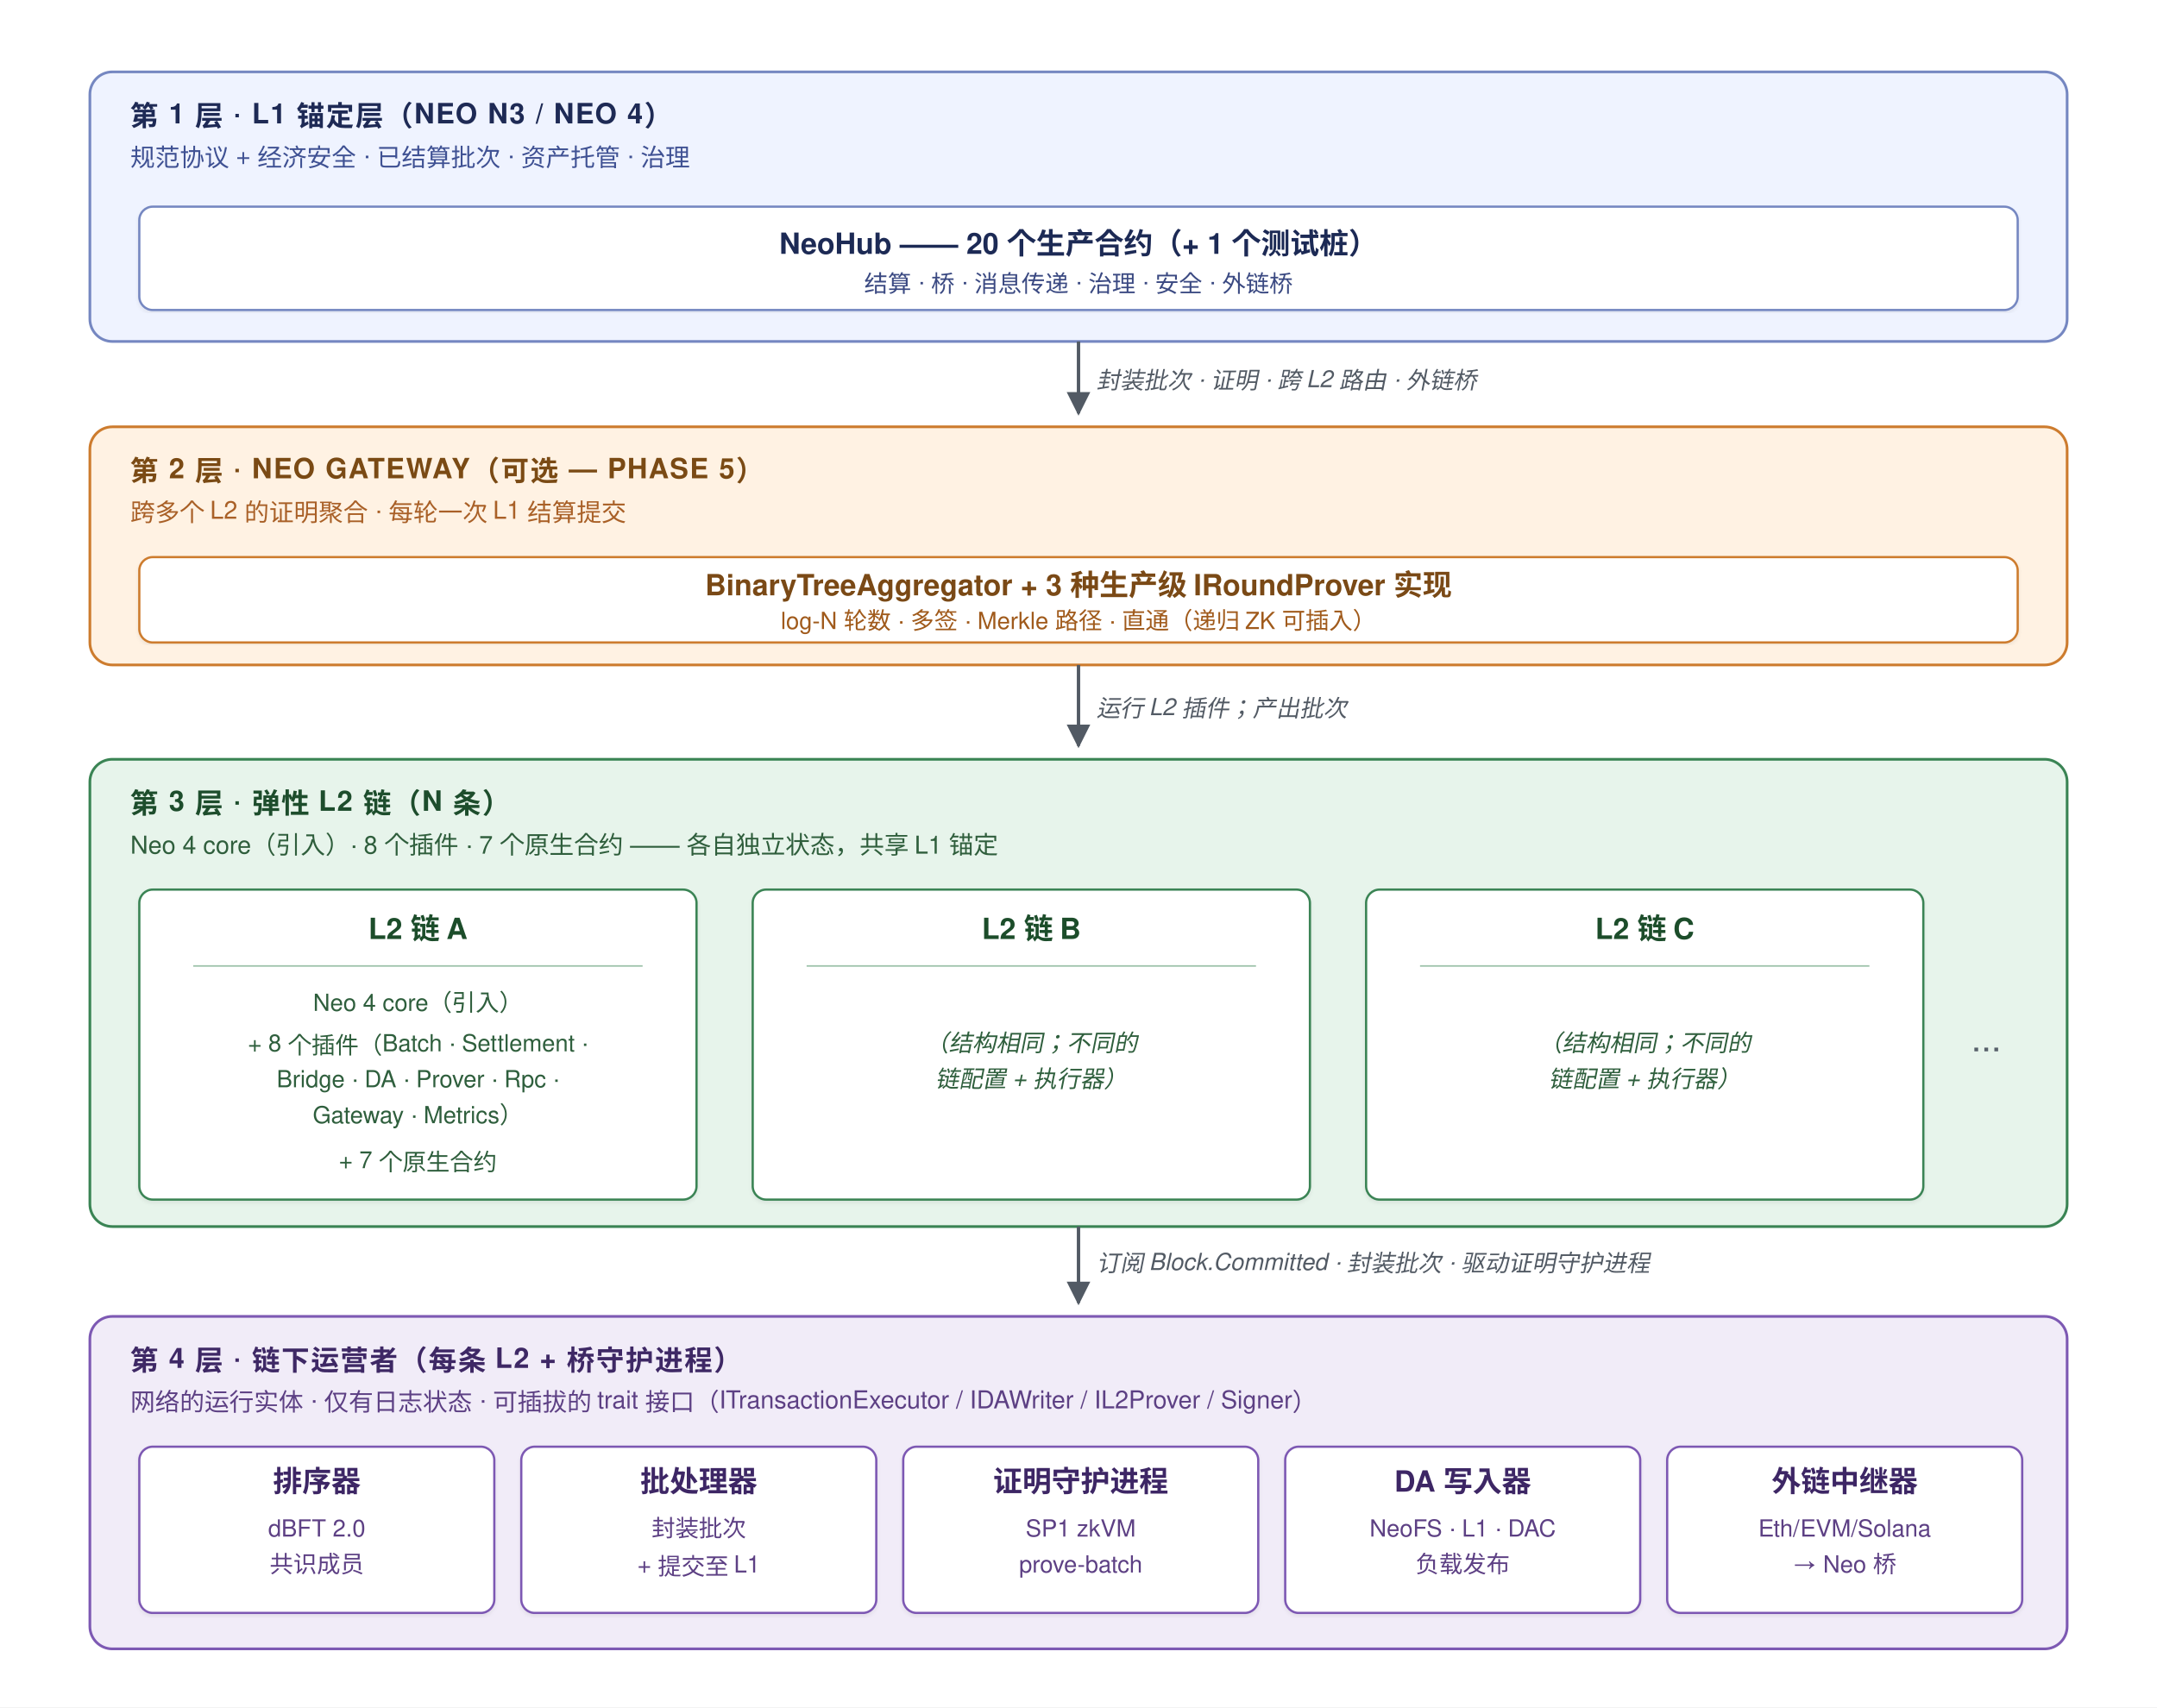
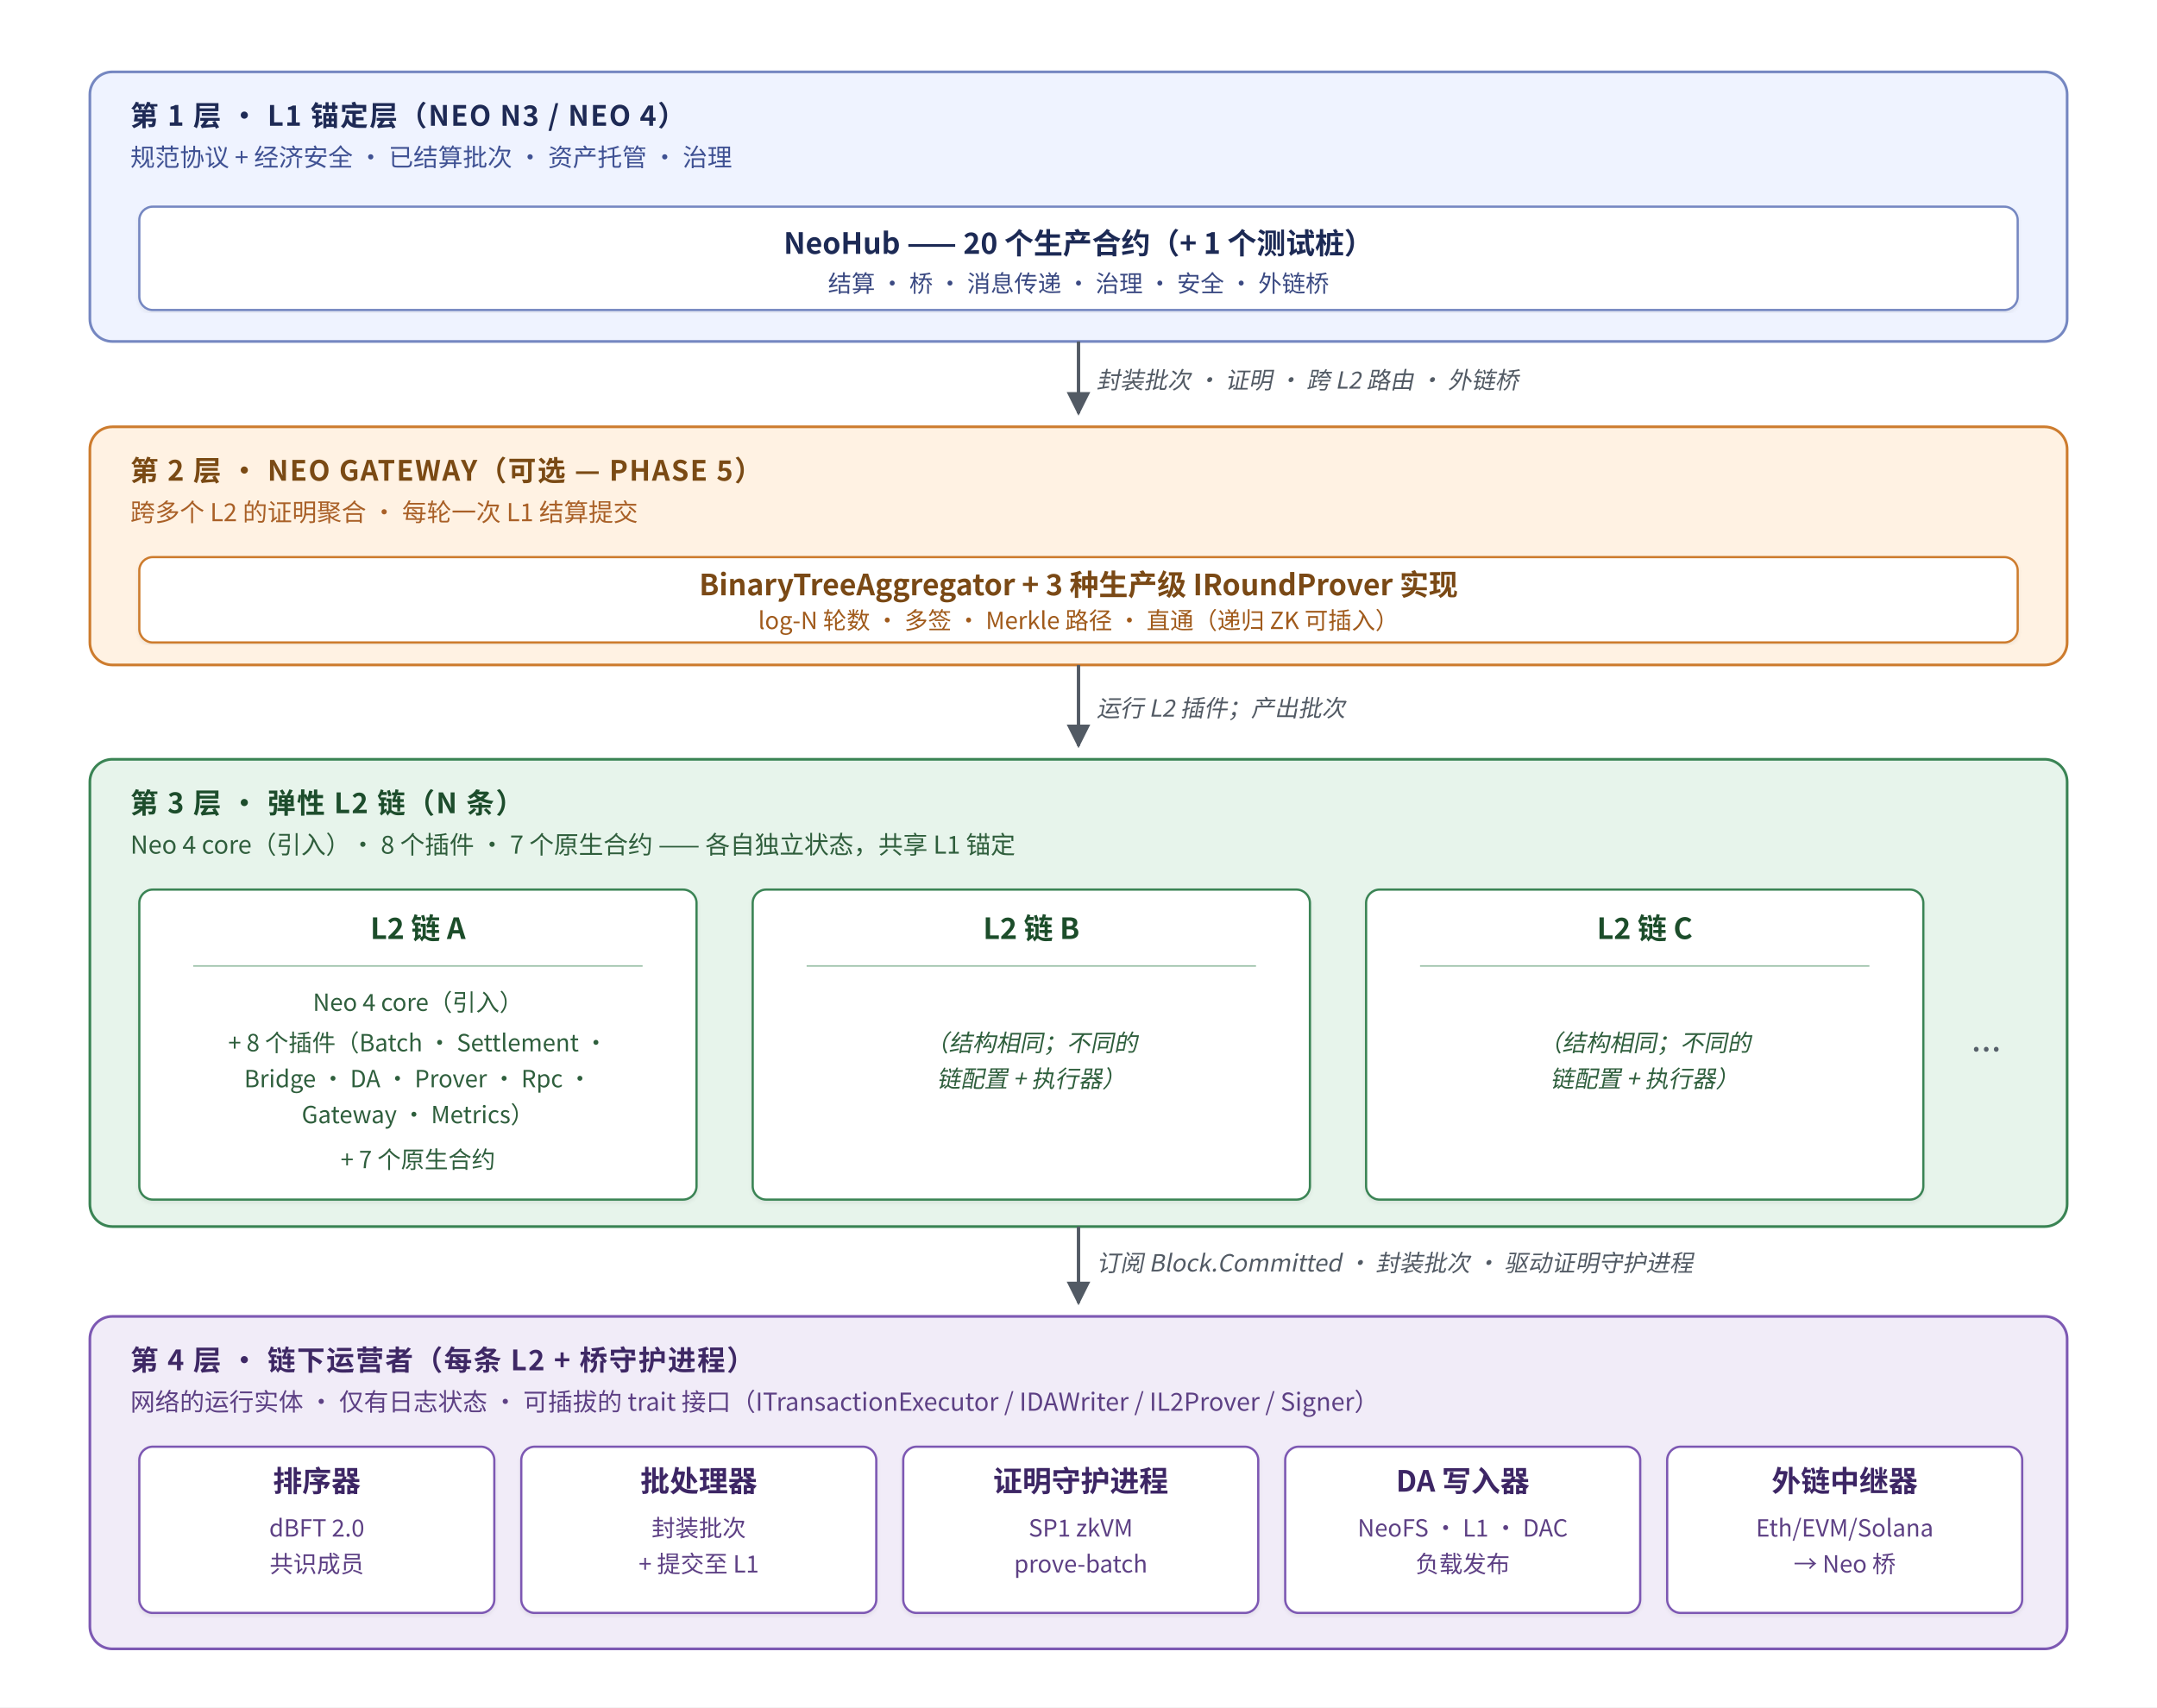
- <svg xmlns="http://www.w3.org/2000/svg" viewBox="0 0 960 760" font-family="-apple-system, BlinkMacSystemFont, 'Segoe UI', 'PingFang SC', 'Hiragino Sans GB', 'Microsoft YaHei', Helvetica, Arial, sans-serif" role="img" aria-labelledby="title desc">
+ <svg xmlns="http://www.w3.org/2000/svg" viewBox="0 0 960 760" font-family="'Noto Sans CJK SC', 'Source Han Sans SC', 'WenQuanYi Zen Hei', 'Microsoft YaHei', sans-serif" role="img" aria-labelledby="title desc">
  <defs>
    <marker id="arrow" viewBox="0 0 10 10" refX="9" refY="5" markerWidth="7" markerHeight="7" orient="auto-start-reverse">
      <path d="M0,0 L10,5 L0,10 Z" fill="#525a64" />
    </marker>
    <filter id="card" x="-2%" y="-3%" width="104%" height="106%">
      <feDropShadow dx="0" dy="1" stdDeviation="0.9" flood-color="#000000" flood-opacity="0.07" />
    </filter>
    <style>
      .band-title { font-size: 12.5px; font-weight: 700; letter-spacing: 0.6px; }
      .band-sub   { font-size: 11px; }
      .card-title { font-size: 13px; font-weight: 600; }
      .card-sub   { font-size: 10.5px; }
      .edge-lbl   { font-size: 10.5px; font-style: italic; fill: #525a64; }
      .ellipsis   { font-size: 16px; fill: #57606a; }
    </style>
  </defs>
  <rect width="960" height="760" fill="#ffffff" />
  <rect x="40" y="32" width="880" height="120" rx="10" ry="10" fill="#eff3ff" stroke="#7587c1" stroke-width="1.2" />
  <text x="58" y="56" class="band-title" fill="#1e2a55">第 1 层 · L1 锚定层（NEO N3 / NEO 4）</text>
  <text x="58" y="74" class="band-sub" fill="#3f5193">规范协议 + 经济安全 · 已结算批次 · 资产托管 · 治理</text>
  <g filter="url(#card)">
    <rect x="62" y="92" width="836" height="46" rx="6" ry="6" fill="#ffffff" stroke="#7587c1" />
    <text x="480" y="113" text-anchor="middle" class="card-title" fill="#1e2a55">NeoHub —— 20 个生产合约（+ 1 个测试桩）</text>
    <text x="480" y="130" text-anchor="middle" class="card-sub" fill="#3a4a82">结算 · 桥 · 消息传递 · 治理 · 安全 · 外链桥</text>
  </g>
  <line x1="480" y1="152" x2="480" y2="184" stroke="#525a64" stroke-width="1.5" marker-end="url(#arrow)" />
  <text x="488" y="173" class="edge-lbl">封装批次 · 证明 · 跨 L2 路由 · 外链桥</text>
  <rect x="40" y="190" width="880" height="106" rx="10" ry="10" fill="#fff2e3" stroke="#cd7c2e" stroke-width="1.2" />
  <text x="58" y="214" class="band-title" fill="#7a4a14">第 2 层 · NEO GATEWAY（可选 — PHASE 5）</text>
  <text x="58" y="232" class="band-sub" fill="#a96027">跨多个 L2 的证明聚合 · 每轮一次 L1 结算提交</text>
  <g filter="url(#card)">
    <rect x="62" y="248" width="836" height="38" rx="6" ry="6" fill="#ffffff" stroke="#cd7c2e" />
    <text x="480" y="265" text-anchor="middle" class="card-title" fill="#7a4a14">BinaryTreeAggregator + 3 种生产级 IRoundProver 实现</text>
    <text x="480" y="280" text-anchor="middle" class="card-sub" fill="#a05a1a">log-N 轮数 · 多签 · Merkle 路径 · 直通（递归 ZK 可插入）</text>
  </g>
  <line x1="480" y1="296" x2="480" y2="332" stroke="#525a64" stroke-width="1.5" marker-end="url(#arrow)" />
  <text x="488" y="319" class="edge-lbl">运行 L2 插件；产出批次</text>
  <rect x="40" y="338" width="880" height="208" rx="10" ry="10" fill="#e7f4eb" stroke="#3a8454" stroke-width="1.2" />
  <text x="58" y="362" class="band-title" fill="#1d4d2c">第 3 层 · 弹性 L2 链（N 条）</text>
  <text x="58" y="380" class="band-sub" fill="#2f5e3c">Neo 4 core（引入）· 8 个插件 · 7 个原生合约 —— 各自独立状态，共享 L1 锚定</text>
  <g filter="url(#card)">
    <rect x="62" y="396" width="248" height="138" rx="6" ry="6" fill="#ffffff" stroke="#3a8454" />
    <text x="186" y="418" text-anchor="middle" class="card-title" fill="#1d4d2c">L2 链 A</text>
    <line x1="86" y1="430" x2="286" y2="430" stroke="#9ec3ab" stroke-width="0.7" />
    <text x="186" y="450" text-anchor="middle" class="card-sub" fill="#2f5e3c">Neo 4 core（引入）</text>
    <text x="186" y="468" text-anchor="middle" class="card-sub" fill="#2f5e3c">+ 8 个插件（Batch · Settlement ·</text>
    <text x="186" y="484" text-anchor="middle" class="card-sub" fill="#2f5e3c">Bridge · DA · Prover · Rpc ·</text>
    <text x="186" y="500" text-anchor="middle" class="card-sub" fill="#2f5e3c">Gateway · Metrics）</text>
    <text x="186" y="520" text-anchor="middle" class="card-sub" fill="#2f5e3c">+ 7 个原生合约</text>
  </g>
  <g filter="url(#card)">
    <rect x="335" y="396" width="248" height="138" rx="6" ry="6" fill="#ffffff" stroke="#3a8454" />
    <text x="459" y="418" text-anchor="middle" class="card-title" fill="#1d4d2c">L2 链 B</text>
    <line x1="359" y1="430" x2="559" y2="430" stroke="#9ec3ab" stroke-width="0.7" />
    <text x="459" y="468" text-anchor="middle" class="card-sub" fill="#2f5e3c" font-style="italic">（结构相同；不同的</text>
    <text x="459" y="484" text-anchor="middle" class="card-sub" fill="#2f5e3c" font-style="italic">链配置 + 执行器）</text>
  </g>
  <g filter="url(#card)">
    <rect x="608" y="396" width="248" height="138" rx="6" ry="6" fill="#ffffff" stroke="#3a8454" />
    <text x="732" y="418" text-anchor="middle" class="card-title" fill="#1d4d2c">L2 链 C</text>
    <line x1="632" y1="430" x2="832" y2="430" stroke="#9ec3ab" stroke-width="0.7" />
    <text x="732" y="468" text-anchor="middle" class="card-sub" fill="#2f5e3c" font-style="italic">（结构相同；不同的</text>
    <text x="732" y="484" text-anchor="middle" class="card-sub" fill="#2f5e3c" font-style="italic">链配置 + 执行器）</text>
  </g>
  <text x="884" y="468" text-anchor="middle" class="ellipsis" fill="#57606a">...</text>
  <line x1="480" y1="546" x2="480" y2="580" stroke="#525a64" stroke-width="1.5" marker-end="url(#arrow)" />
  <text x="488" y="566" class="edge-lbl">订阅 Block.Committed · 封装批次 · 驱动证明守护进程</text>
  <rect x="40" y="586" width="880" height="148" rx="10" ry="10" fill="#f1ecf8" stroke="#7d59b3" stroke-width="1.2" />
  <text x="58" y="610" class="band-title" fill="#3e2865">第 4 层 · 链下运营者（每条 L2 + 桥守护进程）</text>
  <text x="58" y="628" class="band-sub" fill="#5d4084">网络的运行实体 · 仅有日志状态 · 可插拔的 trait 接口（ITransactionExecutor / IDAWriter / IL2Prover / Signer）</text>
  <g filter="url(#card)">
    <rect x="62" y="644" width="158" height="74" rx="6" ry="6" fill="#ffffff" stroke="#7d59b3" />
    <text x="141" y="664" text-anchor="middle" class="card-title" fill="#3e2865">排序器</text>
    <text x="141" y="684" text-anchor="middle" class="card-sub" fill="#5d4084">dBFT 2.0</text>
    <text x="141" y="700" text-anchor="middle" class="card-sub" fill="#5d4084">共识成员</text>
  </g>
  <g filter="url(#card)">
    <rect x="232" y="644" width="158" height="74" rx="6" ry="6" fill="#ffffff" stroke="#7d59b3" />
    <text x="311" y="664" text-anchor="middle" class="card-title" fill="#3e2865">批处理器</text>
    <text x="311" y="684" text-anchor="middle" class="card-sub" fill="#5d4084">封装批次</text>
    <text x="311" y="700" text-anchor="middle" class="card-sub" fill="#5d4084">+ 提交至 L1</text>
  </g>
  <g filter="url(#card)">
    <rect x="402" y="644" width="158" height="74" rx="6" ry="6" fill="#ffffff" stroke="#7d59b3" />
    <text x="481" y="664" text-anchor="middle" class="card-title" fill="#3e2865">证明守护进程</text>
    <text x="481" y="684" text-anchor="middle" class="card-sub" fill="#5d4084">SP1 zkVM</text>
    <text x="481" y="700" text-anchor="middle" class="card-sub" fill="#5d4084">prove-batch</text>
  </g>
  <g filter="url(#card)">
    <rect x="572" y="644" width="158" height="74" rx="6" ry="6" fill="#ffffff" stroke="#7d59b3" />
    <text x="651" y="664" text-anchor="middle" class="card-title" fill="#3e2865">DA 写入器</text>
    <text x="651" y="684" text-anchor="middle" class="card-sub" fill="#5d4084">NeoFS · L1 · DAC</text>
    <text x="651" y="700" text-anchor="middle" class="card-sub" fill="#5d4084">负载发布</text>
  </g>
  <g filter="url(#card)">
    <rect x="742" y="644" width="158" height="74" rx="6" ry="6" fill="#ffffff" stroke="#7d59b3" />
    <text x="821" y="664" text-anchor="middle" class="card-title" fill="#3e2865">外链中继器</text>
    <text x="821" y="684" text-anchor="middle" class="card-sub" fill="#5d4084">Eth/EVM/Solana</text>
    <text x="821" y="700" text-anchor="middle" class="card-sub" fill="#5d4084">→ Neo 桥</text>
  </g>
</svg>
